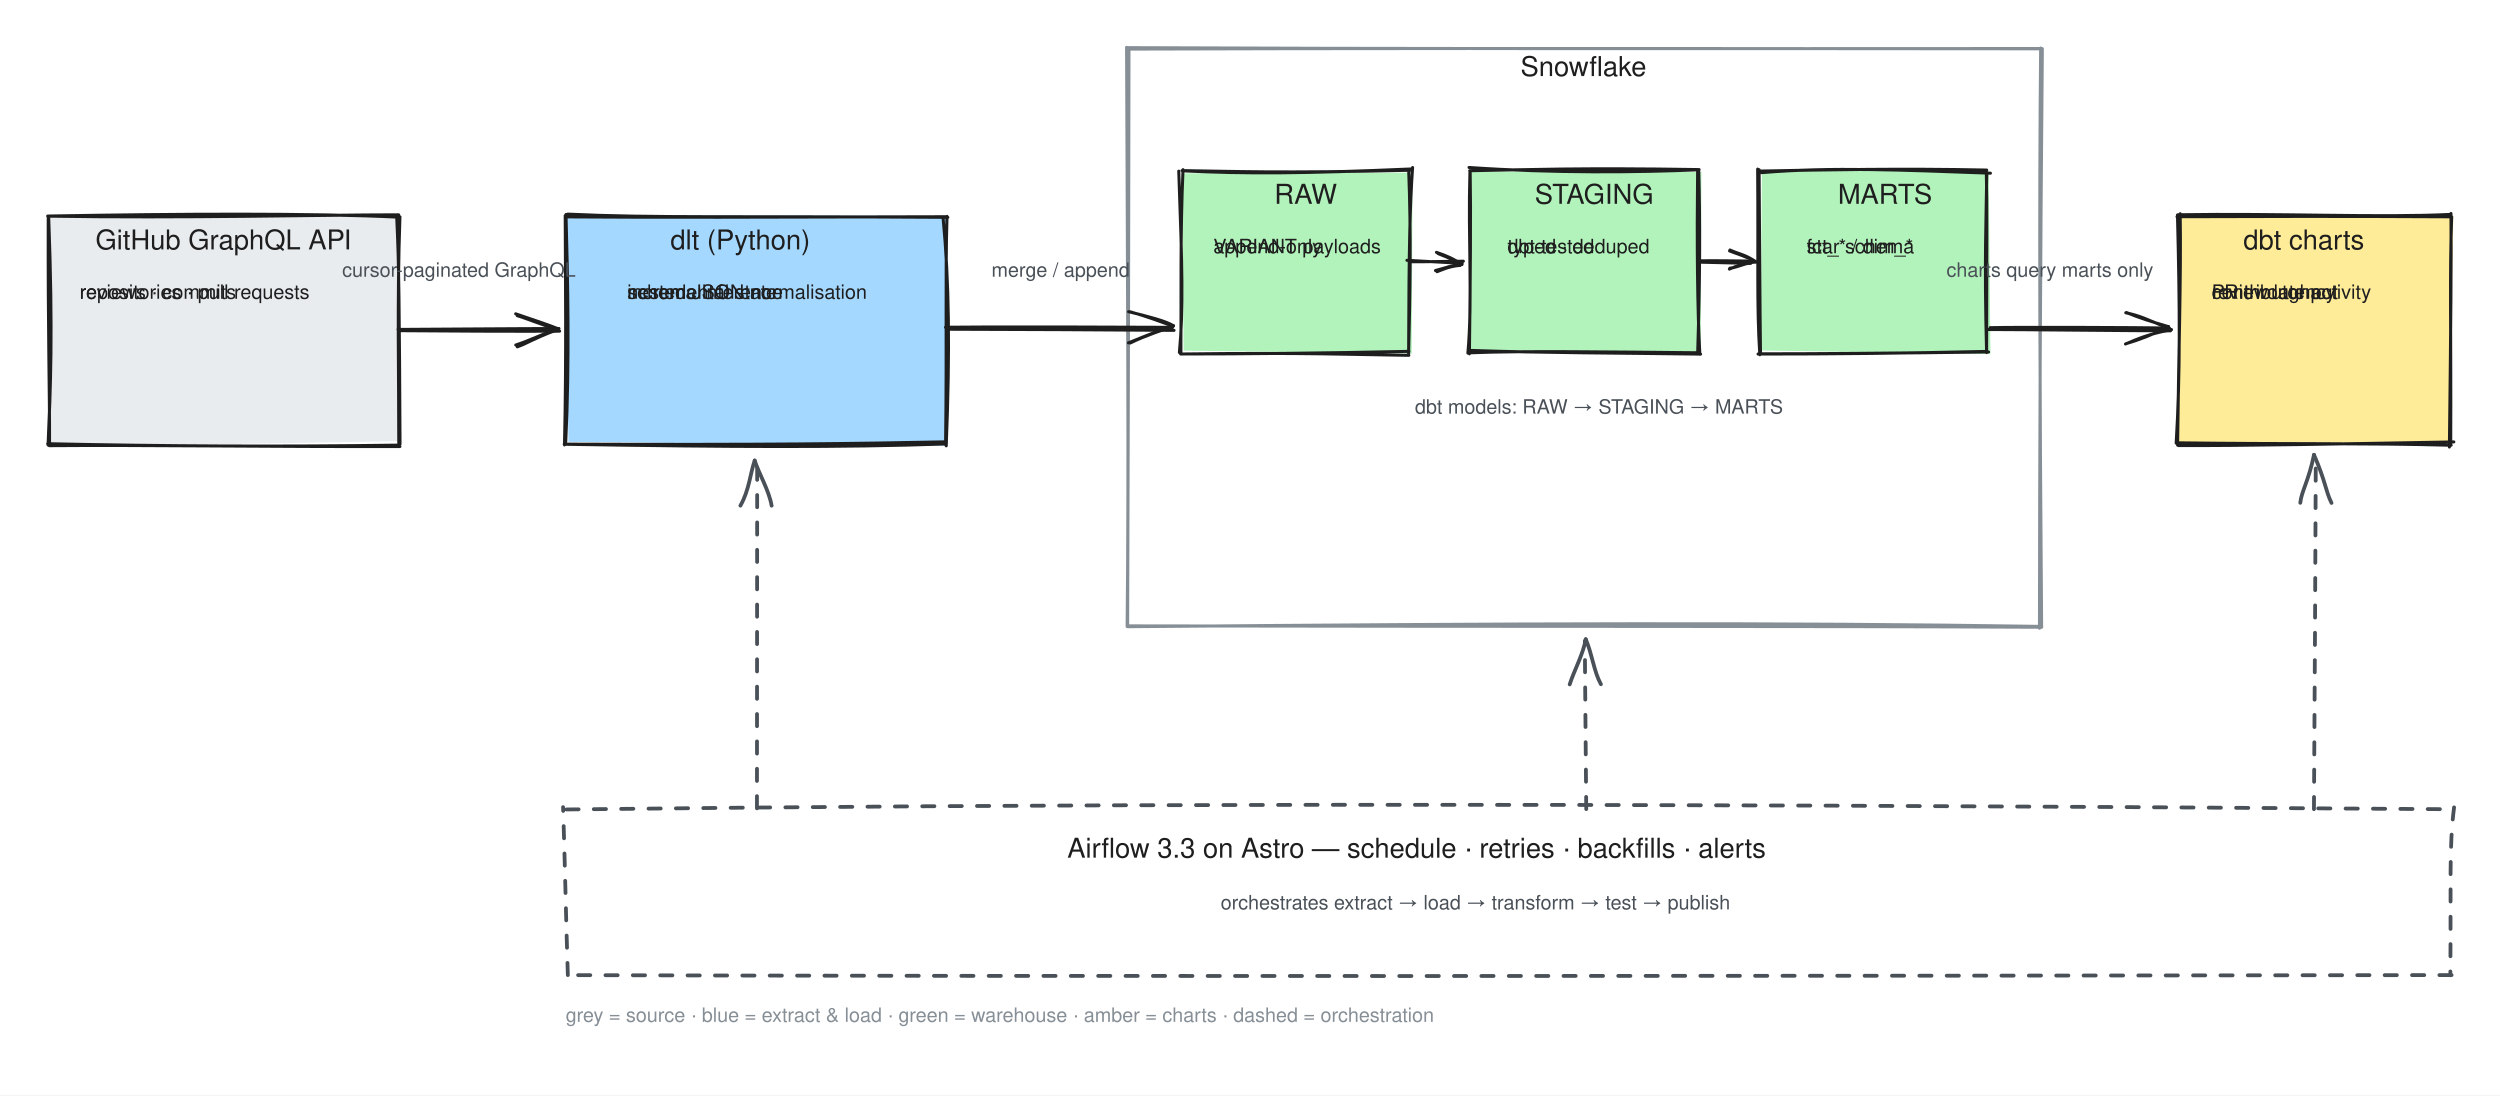
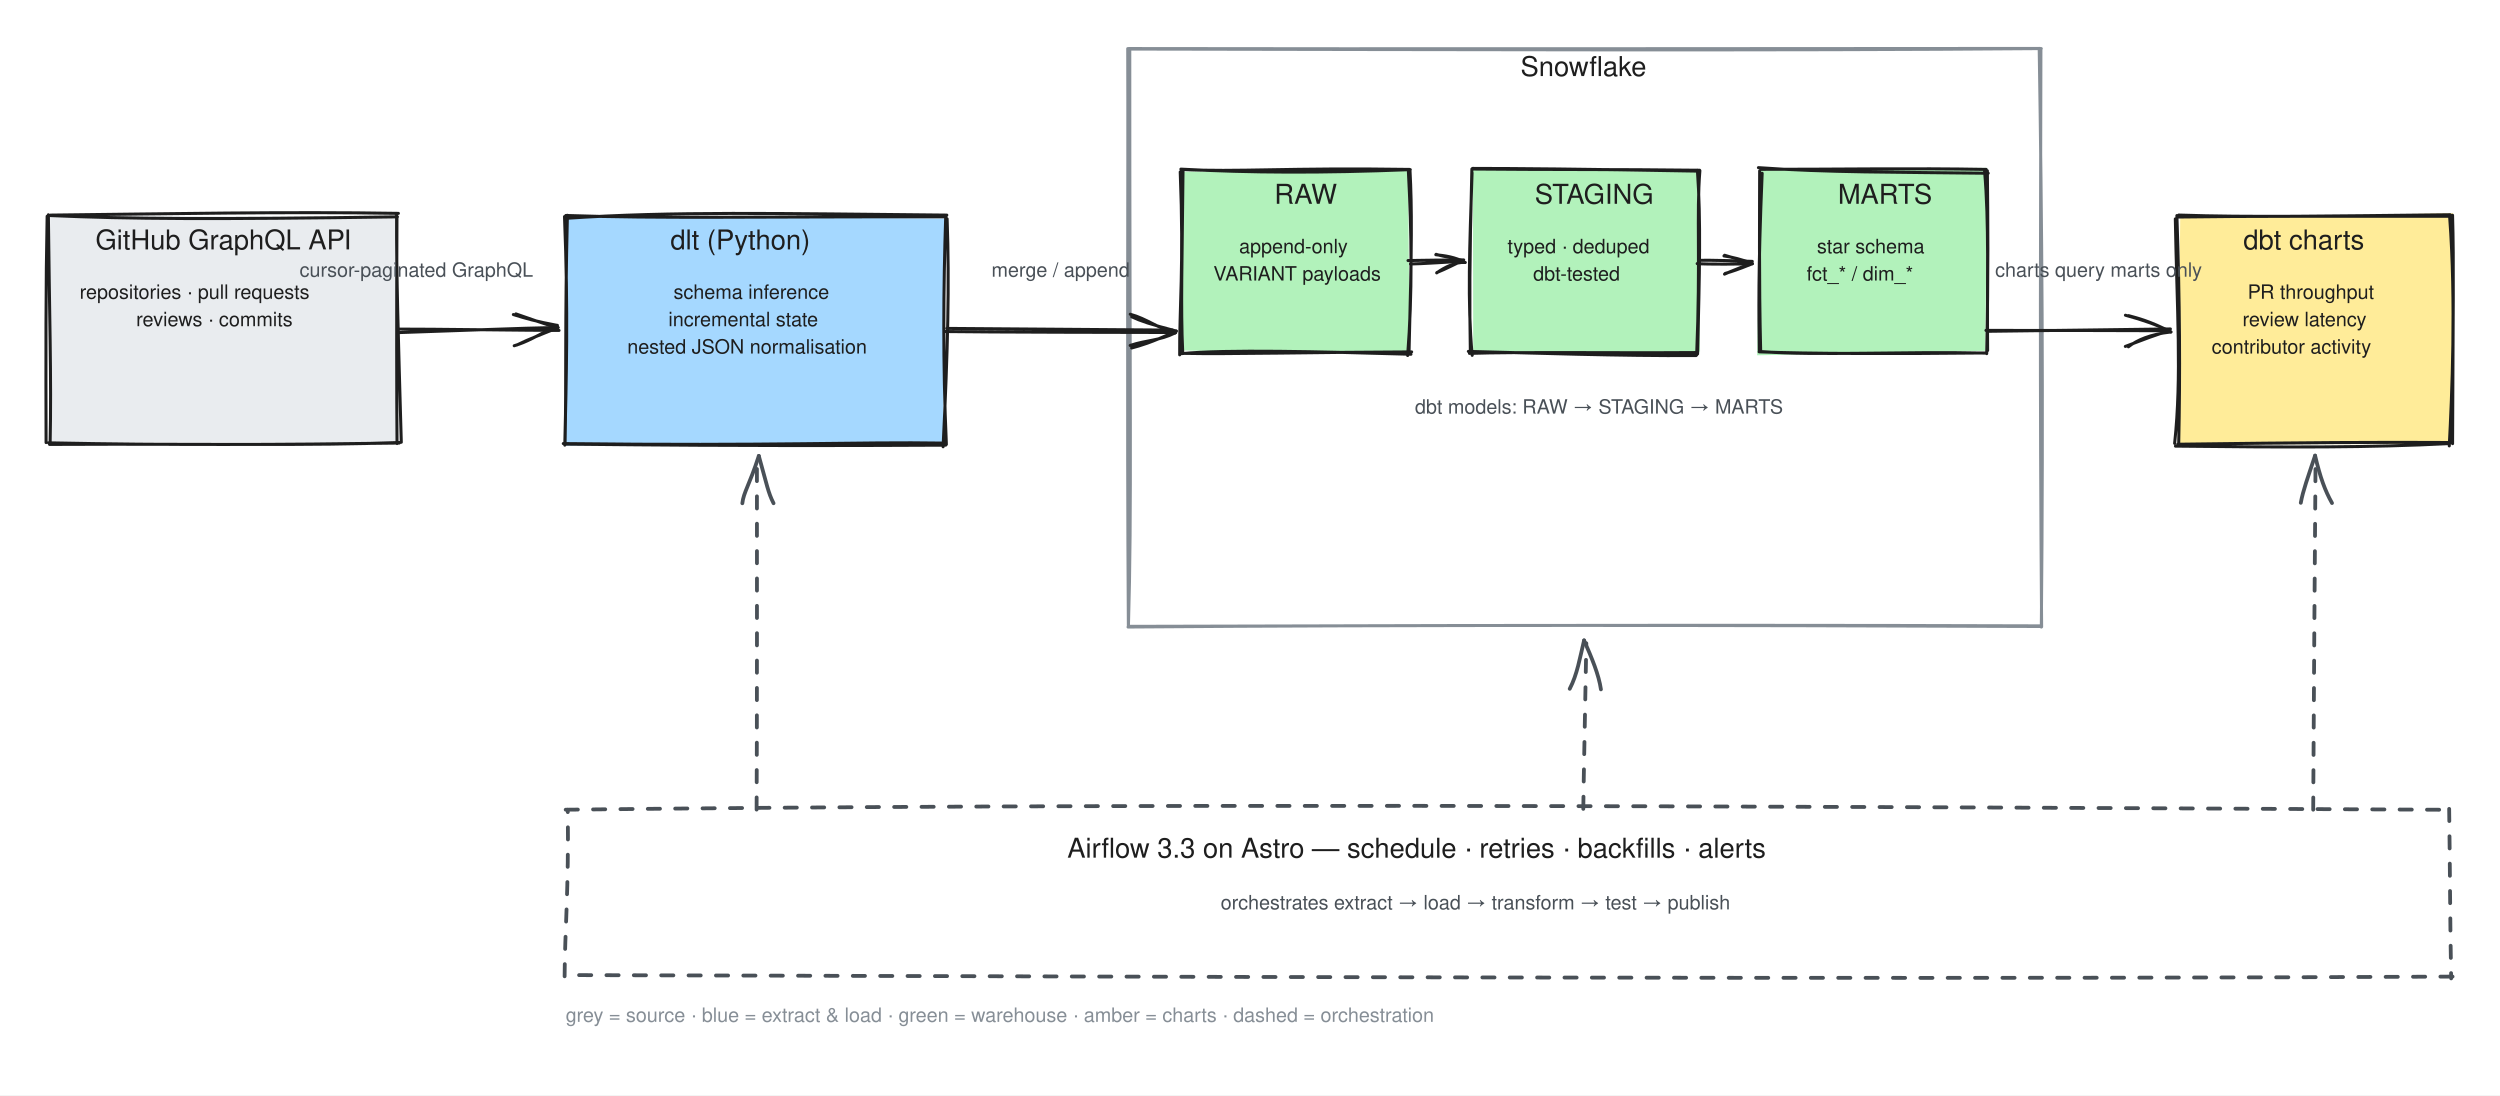
<svg xmlns="http://www.w3.org/2000/svg" version="1.1" viewBox="0 0 1644 720.25" width="1644" height="720.25">
  <defs>
    <style>
      @font-face {
        font-family: "Virgil";
        src: url("https://excalidraw.com/Virgil.woff2");
      }
      @font-face {
        font-family: "Cascadia";
        src: url("https://excalidraw.com/Cascadia.woff2");
      }
    </style>
  </defs>
  <rect x="0" y="0" width="1644" height="720.25" fill="#ffffff" />
  <g stroke-linecap="round" transform="translate(32 142) rotate(0 115 75)">
-     <path d="M-1.08 -0.76 L228.1 -1.66 L231.79 148.09 L0.32 151.99" stroke="none" stroke-width="0" fill="#e9ecef" />
-     <path d="M-0.13 0.14 C88.46 1.58, 177.54 -0.7, 230.16 -0.74 M-0.65 0.08 C86.84 -1.46, 173.09 -1.93, 230.76 0.83 M228.91 1.54 C230.36 30.83, 230.64 63.61, 231.05 150.05 M231 0.59 C229.01 55.42, 230.35 111.74, 230.23 149.21 M230.98 151.64 C147.91 151.88, 61.64 150.53, 0.37 151.07 M230.19 150.71 C154.1 151.78, 76.27 151.48, -0.66 149.78 M-0.39 150.65 C1.22 113.71, 2.88 77.09, 0.02 0.98 M0.58 150.49 C0.7 114.31, -0.5 78.74, -0.29 0.5" stroke="#1e1e1e" stroke-width="2" fill="none" />
+     <path d="M1.03 -0.34 L228.49 0.76 L228.71 149.23 L0.17 148.55" stroke="none" stroke-width="0" fill="#e9ecef" />
+     <path d="M1.3 -0.55 C79 -1.39, 156.99 -2.93, 229.98 -1.69 M0.54 -0.27 C53.39 2.06, 107.5 2.36, 229.34 0.6 M228.81 -1.47 C228.6 39.69, 229.96 79.58, 231.89 148.82 M229.04 0.82 C228.77 60.58, 228.81 120.72, 229.09 149.69 M231.12 148.97 C171.49 151.23, 111.71 149.73, 0.58 150.25 M230.52 149.35 C154.37 150.41, 79.05 150.82, -0.12 149.2 M-1.7 149.04 C-1.87 95.9, -1.91 43.41, -1 0.2 M0.95 150.18 C1.91 106.47, 0.44 63.05, -0.19 -0.77" stroke="#1e1e1e" stroke-width="2" fill="none" />
  </g>
  <g transform="translate(62.76 164) rotate(0 84.24 11.25)">
    <text x="0" y="NaN" font-family="Helvetica, Segoe UI Emoji" font-size="18px" fill="#1e1e1e" text-anchor="start" style="white-space: pre;" direction="ltr">GitHub GraphQL API</text>
  </g>
-   <g transform="translate(52.36 196.5) rotate(0 94.64 16.25)">
+   <g transform="translate(52.36 196.5) rotate(0 94.64 8.125)">
    <text x="0" y="NaN" font-family="Helvetica, Segoe UI Emoji" font-size="13px" fill="#1e1e1e" text-anchor="start" style="white-space: pre;" direction="ltr">repositories · pull requests</text>
+   </g>
+   <g transform="translate(89.54 214.5) rotate(0 57.46 8.125)">
    <text x="0" y="NaN" font-family="Helvetica, Segoe UI Emoji" font-size="13px" fill="#1e1e1e" text-anchor="start" style="white-space: pre;" direction="ltr">reviews · commits</text>
  </g>
  <g stroke-linecap="round" transform="translate(372 142) rotate(0 125 75)">
-     <path d="M-0.51 -0.7 L250.95 0.01 L251.28 151.05 L1.8 148.56" stroke="none" stroke-width="0" fill="#a5d8ff" />
-     <path d="M1.27 -1.2 C56.79 1.47, 112.83 0, 251.28 0.93 M0.48 0.62 C61.92 1.08, 125.1 0.85, 250.13 0.52 M248.2 1.56 C252.15 42.68, 252.75 88.28, 250.23 151.19 M250.75 0.28 C249.55 39.91, 250.72 80.26, 249.81 150.46 M249.36 148.56 C192.52 149.7, 132.52 150.62, -0.98 150.05 M250.1 149.94 C180.36 152.33, 110.55 151.97, 0.14 150.16 M0.05 148.36 C2.55 95.93, 1.39 42.6, 0.2 -0.96 M-0.79 150.59 C0.52 93.05, -0.24 34.86, -0.32 -0.19" stroke="#1e1e1e" stroke-width="2" fill="none" />
+     <path d="M0.97 -0.1 L249.81 1.74 L248.05 148.92 L0.14 151.13" stroke="none" stroke-width="0" fill="#a5d8ff" />
+     <path d="M-0.03 1.58 C70.59 -3.16, 138.48 -1.6, 250.62 -0.55 M0.1 -0.31 C62.05 1.81, 122.59 0.44, 250.13 0.56 M250.83 1.93 C252.34 45.4, 251.37 86.64, 248.18 151.8 M249.9 0.37 C248.38 47.27, 247.95 96.72, 250.33 150.26 M248.5 149.38 C192.17 148.45, 138.21 151.35, -1.59 149.69 M249.89 150.74 C191.18 150.96, 131.88 151.47, 0.48 150.07 M-0.4 148.54 C0.45 109.68, -0.58 68.22, 1.12 -0.43 M-0.59 150.73 C0.4 106.61, 1.75 63.68, -0.78 0.43" stroke="#1e1e1e" stroke-width="2" fill="none" />
  </g>
  <g transform="translate(440.84 164) rotate(0 56.16 11.25)">
    <text x="0" y="NaN" font-family="Helvetica, Segoe UI Emoji" font-size="18px" fill="#1e1e1e" text-anchor="start" style="white-space: pre;" direction="ltr">dlt (Python)</text>
  </g>
-   <g transform="translate(412.5 196.5) rotate(0 84.5 24.375)">
+   <g transform="translate(442.92 196.5) rotate(0 54.08 8.125)">
    <text x="0" y="NaN" font-family="Helvetica, Segoe UI Emoji" font-size="13px" fill="#1e1e1e" text-anchor="start" style="white-space: pre;" direction="ltr">schema inference</text>
+   </g>
+   <g transform="translate(439.54 214.5) rotate(0 57.46 8.125)">
    <text x="0" y="NaN" font-family="Helvetica, Segoe UI Emoji" font-size="13px" fill="#1e1e1e" text-anchor="start" style="white-space: pre;" direction="ltr">incremental state</text>
+   </g>
+   <g transform="translate(412.5 232.5) rotate(0 84.5 8.125)">
    <text x="0" y="NaN" font-family="Helvetica, Segoe UI Emoji" font-size="13px" fill="#1e1e1e" text-anchor="start" style="white-space: pre;" direction="ltr">nested JSON normalisation</text>
  </g>
  <g stroke-linecap="round" transform="translate(742 32) rotate(0 300 190)">
-     <path d="M-0.34 -0.67 C171.46 0.11, 342.66 0.05, 600.59 -0.09 M-0.31 0.29 C134.26 -0.16, 269.15 -0.23, 599.74 0.1 M601.04 0 C599.8 138.62, 599.18 279.81, 599.16 381.14 M599.93 -0.43 C598.85 110.8, 599.38 220.46, 600.57 380.53 M600.27 380.49 C439.34 379.65, 277.87 380.13, -0.35 379.57 M599.7 379.91 C428.17 377.29, 257.25 377.83, -0.39 380.12 M-0.8 380.02 C0.32 272.6, -0.57 163.31, -1.16 -0.86 M-0.47 379.74 C-0.01 234.12, 0.38 89.87, 0.41 0.21" stroke="#868e96" stroke-width="2" fill="none" />
+     <path d="M-0.43 0.26 C211 0.59, 423.49 1.46, 600.34 -0.05 M0.07 -0.08 C184.71 0.24, 369.35 -0.02, 599.63 -0.15 M598.98 -0.18 C600.77 113.55, 601.81 226.66, 600.38 380.36 M600.1 0.5 C599.95 107.55, 599.24 214.23, 600.57 380.21 M599.78 379.56 C474.09 379.19, 349.63 378.84, 0.73 379.89 M599.71 379.98 C393.17 379.13, 186.56 378.86, -0.2 380.33 M0.07 378.94 C2.31 304.3, 0.88 227.68, 0.94 0.56 M0.01 379.63 C-1 232.85, -0.07 85.49, -0.41 -0.04" stroke="#868e96" stroke-width="2" fill="none" />
  </g>
  <g transform="translate(999.88 50) rotate(0 42.12 11.25)">
    <text x="0" y="NaN" font-family="Helvetica, Segoe UI Emoji" font-size="18px" fill="#1e1e1e" text-anchor="start" style="white-space: pre;" direction="ltr">Snowflake</text>
  </g>
  <g stroke-linecap="round" transform="translate(777 112) rotate(0 75 60)">
-     <path d="M0.28 1.99 L151.88 1.54 L151.37 120.57 L1.36 118.59" stroke="none" stroke-width="0" fill="#b2f2bb" />
-     <path d="M1.98 0.4 C41.83 2.34, 80.09 2.2, 151.21 -0.9 M0.3 0.18 C31.95 0.59, 65.07 2.03, 150.42 -0.05 M151.92 -1.85 C150.21 23.08, 149.52 47.17, 149.31 120.45 M149.33 -0.8 C151.02 41.46, 150.25 83.94, 149.31 119.7 M149.45 121.66 C116.73 121.27, 80.56 119.72, -0.36 120.79 M149.52 119.05 C95.39 120.25, 39.29 120.79, -0.64 120.78 M-1.44 119.78 C1.21 91.8, 0.45 63.86, -1.85 0.54 M-0.43 120.82 C-0.17 81.32, -0.91 40.73, 0.95 -0.42" stroke="#1e1e1e" stroke-width="2" fill="none" />
+     <path d="M-0.98 0.89 L148.92 0.37 L150.02 121.47 L1.21 118.45" stroke="none" stroke-width="0" fill="#b2f2bb" />
+     <path d="M-0.36 -0.58 C36.27 1.3, 70.41 -1.86, 149.92 -0.59 M-0.45 -0.78 C45.85 1.69, 91.62 1.87, 150.4 -0.45 M149.14 0.39 C151.32 41.12, 151.83 81.31, 148.67 121.8 M150.19 -0.38 C151.55 25.35, 151.45 48.3, 149.56 120.47 M151.3 119.4 C90.4 119.57, 31.04 121.04, 0.5 120.36 M150.84 120.96 C89.96 119.2, 29.46 117.68, -0.04 120.55 M-1.24 121.35 C-1.49 90.64, 1.57 63.19, -0.88 1.06 M0.73 119.25 C-0.62 89.58, 0.39 61.35, 0.96 -0.43" stroke="#1e1e1e" stroke-width="2" fill="none" />
  </g>
  <g transform="translate(837.96 134) rotate(0 14.04 11.25)">
    <text x="0" y="NaN" font-family="Helvetica, Segoe UI Emoji" font-size="18px" fill="#1e1e1e" text-anchor="start" style="white-space: pre;" direction="ltr">RAW</text>
  </g>
-   <g transform="translate(797.92 166.5) rotate(0 54.08 16.25)">
+   <g transform="translate(814.82 166.5) rotate(0 37.18 8.125)">
    <text x="0" y="NaN" font-family="Helvetica, Segoe UI Emoji" font-size="13px" fill="#1e1e1e" text-anchor="start" style="white-space: pre;" direction="ltr">append-only</text>
+   </g>
+   <g transform="translate(797.92 184.5) rotate(0 54.08 8.125)">
    <text x="0" y="NaN" font-family="Helvetica, Segoe UI Emoji" font-size="13px" fill="#1e1e1e" text-anchor="start" style="white-space: pre;" direction="ltr">VARIANT payloads</text>
  </g>
  <g stroke-linecap="round" transform="translate(967 112) rotate(0 75 60)">
-     <path d="M-0.23 0.68 L151.88 1.05 L151.36 120.42 L-0.89 118.03" stroke="none" stroke-width="0" fill="#b2f2bb" />
-     <path d="M-0.96 -1.87 C54.49 1.97, 110.12 1.37, 150.19 -0.35 M-0.53 0.28 C36.63 -0.39, 72.24 -1.76, 150.33 -0.48 M150.12 0.65 C150.98 34.49, 150.95 70.53, 149.4 119.95 M149.35 -0.02 C148.8 46.89, 149.22 93.18, 150.82 120.99 M151.3 120.86 C97.85 120.11, 48.43 120.12, 0.36 118.44 M150.77 119.99 C91.91 119.43, 32.91 118.65, 0.71 119.97 M-1.71 120.22 C1.48 83.65, -1.74 45.65, -0.36 0.66 M-0.72 120.68 C-0.11 72.08, 0.29 25.81, -0.22 0.63" stroke="#1e1e1e" stroke-width="2" fill="none" />
+     <path d="M1.55 -0.7 L149.71 1.18 L150.96 119.23 L1.78 119.91" stroke="none" stroke-width="0" fill="#b2f2bb" />
+     <path d="M1.32 -1.25 C32.23 -1.2, 69.33 -0.93, 150.36 0.54 M0.9 -0.85 C48.07 -0.37, 95 -0.72, 150.7 -0.05 M150.84 0.22 C148.53 29, 151.29 58.48, 148.73 121.46 M149.21 -0.15 C151.58 33.4, 150.61 67.17, 149.33 120.74 M148.32 121.82 C97.66 122.12, 42.58 120.17, -1.42 119.08 M149.4 119.83 C89.31 120.25, 30.92 119.3, -0.69 120.39 M1.11 121.68 C-2.11 86.48, -0.58 50.99, 1.03 1.64 M-0.1 119.56 C-0.63 89.55, -0.67 58.58, 0.9 -0.64" stroke="#1e1e1e" stroke-width="2" fill="none" />
  </g>
  <g transform="translate(1009.24 134) rotate(0 32.76 11.25)">
    <text x="0" y="NaN" font-family="Helvetica, Segoe UI Emoji" font-size="18px" fill="#1e1e1e" text-anchor="start" style="white-space: pre;" direction="ltr">STAGING</text>
  </g>
-   <g transform="translate(991.3 166.5) rotate(0 50.7 16.25)">
+   <g transform="translate(991.3 166.5) rotate(0 50.7 8.125)">
    <text x="0" y="NaN" font-family="Helvetica, Segoe UI Emoji" font-size="13px" fill="#1e1e1e" text-anchor="start" style="white-space: pre;" direction="ltr">typed · deduped</text>
+   </g>
+   <g transform="translate(1008.2 184.5) rotate(0 33.8 8.125)">
    <text x="0" y="NaN" font-family="Helvetica, Segoe UI Emoji" font-size="13px" fill="#1e1e1e" text-anchor="start" style="white-space: pre;" direction="ltr">dbt-tested</text>
  </g>
  <g stroke-linecap="round" transform="translate(1157 112) rotate(0 75 60)">
-     <path d="M1.64 -0.15 L150.75 0.12 L151.94 120.86 L0.81 118.48" stroke="none" stroke-width="0" fill="#b2f2bb" />
-     <path d="M1.34 1.54 C47.58 -2.35, 94.69 -0.13, 151.92 1.89 M-0.7 0.52 C45.47 -0.38, 92.75 -1.33, 149.45 -0.17 M149.52 1.5 C149.19 29.94, 147.74 58.78, 149.39 119.87 M149.21 0.94 C149.78 25.09, 149.5 50.46, 149.4 119.21 M149.6 119.08 C97.59 120.3, 47.47 120.84, -0.9 120.82 M150.69 119.45 C91.31 120.26, 30.82 120.71, -0.64 120.66 M0.24 121.28 C-1.86 88.73, -0.66 58.37, -1.17 -0.79 M0.7 119.97 C0.26 86.58, 0.2 51.53, -0.22 -0.39" stroke="#1e1e1e" stroke-width="2" fill="none" />
+     <path d="M0.56 -1.04 L149.78 -1.62 L148.52 118.69 L-1.53 121.65" stroke="none" stroke-width="0" fill="#b2f2bb" />
+     <path d="M-0.66 -1.76 C43.61 1.49, 90.61 1.17, 150.44 1.93 M0.95 -0.65 C50.79 -0.62, 100.78 -1.51, 149.1 -0.59 M148.03 0.07 C151.15 35.94, 149.6 71.31, 150.06 118.5 M149.89 0.3 C150.19 32.25, 150.61 65.36, 149.45 120.57 M149.36 120.2 C94.44 118.95, 36.86 122.05, 1.8 119.22 M149.22 120.1 C89.66 120.76, 31.39 120.63, -0.21 119.37 M-0.08 119 C-0.35 93.99, -0.95 67.18, 1.8 1.95 M0.82 119.28 C-0.36 71.56, 0.14 24.7, 0.15 0.39" stroke="#1e1e1e" stroke-width="2" fill="none" />
  </g>
  <g transform="translate(1208.6 134) rotate(0 23.4 11.25)">
    <text x="0" y="NaN" font-family="Helvetica, Segoe UI Emoji" font-size="18px" fill="#1e1e1e" text-anchor="start" style="white-space: pre;" direction="ltr">MARTS</text>
  </g>
-   <g transform="translate(1188.06 166.5) rotate(0 43.94 16.25)">
+   <g transform="translate(1194.82 166.5) rotate(0 37.18 8.125)">
    <text x="0" y="NaN" font-family="Helvetica, Segoe UI Emoji" font-size="13px" fill="#1e1e1e" text-anchor="start" style="white-space: pre;" direction="ltr">star schema</text>
+   </g>
+   <g transform="translate(1188.06 184.5) rotate(0 43.94 8.125)">
    <text x="0" y="NaN" font-family="Helvetica, Segoe UI Emoji" font-size="13px" fill="#1e1e1e" text-anchor="start" style="white-space: pre;" direction="ltr">fct_* / dim_*</text>
  </g>
  <g transform="translate(930.46 272) rotate(0 111.54 8.125)">
    <text x="0" y="NaN" font-family="Helvetica, Segoe UI Emoji" font-size="13px" fill="#495057" text-anchor="start" style="white-space: pre;" direction="ltr">dbt models: RAW → STAGING → MARTS</text>
  </g>
  <g stroke-linecap="round" transform="translate(1432 142) rotate(0 90 75)">
-     <path d="M1.39 -1.03 L181.32 -0.09 L178.39 148.42 L0.15 150.79" stroke="none" stroke-width="0" fill="#ffec99" />
-     <path d="M0.27 -0.77 C67.06 -1.86, 133.41 1.26, 179.6 -1.01 M-0.39 0.52 C47.61 0.46, 96.55 0.07, 179.43 0.57 M179.76 -1.63 C180.01 30.87, 179.77 63.05, 178.72 151.99 M180.22 0.57 C178.79 38.94, 179.9 75.04, 179.59 150.49 M181.64 148.6 C110.86 149.87, 42.06 151.18, 0.52 151 M179.87 150.8 C125.55 149.3, 71.58 150.14, 0.6 149.2 M-0.02 150.75 C0.56 94.27, 2.39 39.45, 1.69 -1.44 M-0.95 149.43 C1.81 104.1, 1.4 59.05, -0.1 -0.66" stroke="#1e1e1e" stroke-width="2" fill="none" />
+     <path d="M1.71 1.45 L181.16 -1.8 L179.81 150 L0.13 150.25" stroke="none" stroke-width="0" fill="#ffec99" />
+     <path d="M0.7 0.72 C46.74 0.04, 95.51 0.3, 178.98 0.22 M0.72 -0.58 C47.92 0.99, 97.26 0.07, 179.28 -0.79 M178.93 1.06 C183.12 56.95, 180.38 117.84, 178.64 151.23 M180.8 -0.44 C181.75 31.13, 181.1 63.23, 180.81 149.75 M178.23 149.72 C127.13 152.36, 74.03 152.27, -1.43 151.37 M180.33 149 C131.39 148.7, 84.12 149.02, 0.1 150.13 M-1.96 149.56 C2.77 105.28, -0.48 61.38, -1.51 1.95 M0.72 149.53 C1.71 103.66, 1.45 56.84, -0.48 -0.25" stroke="#1e1e1e" stroke-width="2" fill="none" />
  </g>
  <g transform="translate(1475.2 164) rotate(0 46.8 11.25)">
    <text x="0" y="NaN" font-family="Helvetica, Segoe UI Emoji" font-size="18px" fill="#1e1e1e" text-anchor="start" style="white-space: pre;" direction="ltr">dbt charts</text>
  </g>
-   <g transform="translate(1454.4 196.5) rotate(0 67.6 24.375)">
+   <g transform="translate(1478.06 196.5) rotate(0 43.94 8.125)">
    <text x="0" y="NaN" font-family="Helvetica, Segoe UI Emoji" font-size="13px" fill="#1e1e1e" text-anchor="start" style="white-space: pre;" direction="ltr">PR throughput</text>
+   </g>
+   <g transform="translate(1474.68 214.5) rotate(0 47.32 8.125)">
    <text x="0" y="NaN" font-family="Helvetica, Segoe UI Emoji" font-size="13px" fill="#1e1e1e" text-anchor="start" style="white-space: pre;" direction="ltr">review latency</text>
+   </g>
+   <g transform="translate(1454.4 232.5) rotate(0 67.6 8.125)">
    <text x="0" y="NaN" font-family="Helvetica, Segoe UI Emoji" font-size="13px" fill="#1e1e1e" text-anchor="start" style="white-space: pre;" direction="ltr">contributor activity</text>
  </g>
  <g stroke-linecap="round">
    <g transform="translate(262 217) rotate(0 52.5 0)">
-       <path d="M0.82 0.45 C18.65 0.68, 88.46 0.99, 106 0.78 M-0.2 -0.37 C17.64 -0.42, 87.9 -1.01, 105.58 -0.94" stroke="#1e1e1e" stroke-width="2" fill="none" />
+       <path d="M0.69 -0.58 C18.4 -0.67, 88.08 0.29, 105.62 0.29 M-0.41 1.74 C17.26 1.19, 87.33 -1.46, 105 -1.68" stroke="#1e1e1e" stroke-width="2" fill="none" />
    </g>
    <g transform="translate(262 217) rotate(0 52.5 0)">
-       <path d="M78.16 11.08 C84.97 8.73, 88.49 5.73, 104.37 -0.12 M77.17 9.88 C87.48 6.52, 95.79 2.04, 105.26 -0.73" stroke="#1e1e1e" stroke-width="2" fill="none" />
+       <path d="M76.13 10.37 C84.38 7.97, 89.82 4.59, 104.42 -3.03 M77.79 9.92 C85.88 5.89, 94.95 2.62, 104.78 -1.5" stroke="#1e1e1e" stroke-width="2" fill="none" />
    </g>
    <g transform="translate(262 217) rotate(0 52.5 0)">
-       <path d="M78.1 -9.44 C84.81 -7.28, 88.35 -5.75, 104.37 -0.12 M77.1 -10.64 C87.59 -6.97, 95.91 -4.41, 105.26 -0.73" stroke="#1e1e1e" stroke-width="2" fill="none" />
-     </g>
-   </g>
-   <g transform="translate(225 182) rotate(0 81.12 8.125)">
+       <path d="M75.58 -10.15 C84.11 -7.49, 89.69 -5.81, 104.42 -3.03 M77.25 -10.59 C85.52 -7.81, 94.76 -4.26, 104.78 -1.5" stroke="#1e1e1e" stroke-width="2" fill="none" />
+     </g>
+   </g>
+   <g transform="translate(197 182) rotate(0 81.12 8.125)">
    <text x="0" y="NaN" font-family="Helvetica, Segoe UI Emoji" font-size="13px" fill="#495057" text-anchor="start" style="white-space: pre;" direction="ltr">cursor-paginated GraphQL</text>
  </g>
  <g stroke-linecap="round">
    <g transform="translate(622 217) rotate(0 75 0)">
-       <path d="M0.82 -0.5 C25.64 -0.51, 125.26 -0.01, 150.05 0.25 M-0.21 -1.8 C24.37 -2.22, 124.33 -1.91, 149.12 -1.74" stroke="#1e1e1e" stroke-width="2" fill="none" />
+       <path d="M0.62 -1.04 C25.42 -0.91, 124.28 -0.08, 148.98 0.08 M-0.52 1.02 C24.64 1.43, 125.89 1.63, 151.15 1.66" stroke="#1e1e1e" stroke-width="2" fill="none" />
    </g>
    <g transform="translate(622 217) rotate(0 75 0)">
-       <path d="M120.06 8.47 C132.29 3.46, 144.61 -1.43, 149.7 -2.77 M121.22 8.59 C131.39 3.51, 143.06 0.01, 149.13 -2.48" stroke="#1e1e1e" stroke-width="2" fill="none" />
+       <path d="M121.2 10.16 C131.96 6.55, 140.54 7.07, 150.74 1.94 M122.18 11.84 C127.72 10.35, 134.48 8.55, 151.51 0.71" stroke="#1e1e1e" stroke-width="2" fill="none" />
    </g>
    <g transform="translate(622 217) rotate(0 75 0)">
-       <path d="M120.15 -12.05 C132.4 -9.06, 144.68 -5.94, 149.7 -2.77 M121.31 -11.93 C131.36 -9.21, 142.99 -4.91, 149.13 -2.48" stroke="#1e1e1e" stroke-width="2" fill="none" />
+       <path d="M121.24 -10.36 C131.86 -7.56, 140.44 -0.63, 150.74 1.94 M122.22 -8.68 C127.71 -6.05, 134.46 -3.72, 151.51 0.71" stroke="#1e1e1e" stroke-width="2" fill="none" />
    </g>
  </g>
  <g transform="translate(652 182) rotate(0 47.32 8.125)">
    <text x="0" y="NaN" font-family="Helvetica, Segoe UI Emoji" font-size="13px" fill="#495057" text-anchor="start" style="white-space: pre;" direction="ltr">merge / append</text>
  </g>
  <g stroke-linecap="round">
    <g transform="translate(927 172) rotate(0 17.5 0)">
-       <path d="M-0.22 0.14 C5.81 0.28, 29.39 -0.23, 35.31 -0.24 M-1.8 -0.83 C4.19 -0.42, 28.45 0.79, 34.52 1.17" stroke="#1e1e1e" stroke-width="2" fill="none" />
+       <path d="M-1.09 -0.67 C4.7 -0.76, 29.61 -1.15, 35.54 -1.07 M0.54 1.59 C6.14 1.65, 29.39 0.01, 34.88 -0.1" stroke="#1e1e1e" stroke-width="2" fill="none" />
    </g>
    <g transform="translate(927 172) rotate(0 17.5 0)">
-       <path d="M17.98 6.68 C21.22 5.5, 25.43 3.23, 33 2.51 M16.95 5.9 C23.95 4.14, 28.6 2.01, 34.28 1.99" stroke="#1e1e1e" stroke-width="2" fill="none" />
+       <path d="M17.76 7.46 C23.13 3.61, 30.29 0.15, 36.44 0.61 M17.93 7.19 C23.77 4.93, 30.23 1.38, 34.75 -0.52" stroke="#1e1e1e" stroke-width="2" fill="none" />
    </g>
    <g transform="translate(927 172) rotate(0 17.5 0)">
-       <path d="M18.64 -5.27 C21.63 -3.77, 25.69 -3.35, 33 2.51 M17.61 -6.06 C24.28 -3.82, 28.71 -1.96, 34.28 1.99" stroke="#1e1e1e" stroke-width="2" fill="none" />
+       <path d="M17.19 -4.5 C22.72 -3.95, 30.09 -3.02, 36.44 0.61 M17.36 -4.76 C23.37 -2.92, 30.03 -2.35, 34.75 -0.52" stroke="#1e1e1e" stroke-width="2" fill="none" />
    </g>
  </g>
  <g stroke-linecap="round">
    <g transform="translate(1117 172) rotate(0 17.5 0)">
-       <path d="M-0.79 0.37 C4.97 0.47, 28.26 1.05, 34.2 1.19 M0.99 -0.48 C7.17 -0.74, 30.99 -0.3, 36.49 -0.31" stroke="#1e1e1e" stroke-width="2" fill="none" />
+       <path d="M0.34 -0.83 C6.27 -1.03, 29.56 -0.39, 35.3 -0.12 M-0.94 1.35 C4.88 1.86, 28.7 1.77, 34.51 1.36" stroke="#1e1e1e" stroke-width="2" fill="none" />
    </g>
    <g transform="translate(1117 172) rotate(0 17.5 0)">
-       <path d="M20.53 4.36 C26.11 3.83, 30.49 0.79, 37.82 0.27 M20.24 4.97 C24.93 2.83, 31.48 0.68, 36.41 -0.4" stroke="#1e1e1e" stroke-width="2" fill="none" />
+       <path d="M17.04 8.28 C22.51 5.68, 28.32 4.04, 34.29 0.87 M17.45 7.82 C22.13 6.49, 26.04 5.18, 35.36 1.41" stroke="#1e1e1e" stroke-width="2" fill="none" />
    </g>
    <g transform="translate(1117 172) rotate(0 17.5 0)">
-       <path d="M20.64 -7.61 C26.25 -4.94, 30.6 -4.78, 37.82 0.27 M20.35 -7 C25.05 -5.1, 31.56 -3.22, 36.41 -0.4" stroke="#1e1e1e" stroke-width="2" fill="none" />
+       <path d="M16.68 -3.69 C22.36 -2.98, 28.27 -1.31, 34.29 0.87 M17.09 -4.15 C21.76 -2.85, 25.75 -1.55, 35.36 1.41" stroke="#1e1e1e" stroke-width="2" fill="none" />
    </g>
  </g>
  <g stroke-linecap="round">
    <g transform="translate(1307 217) rotate(0 60 0)">
-       <path d="M-0.31 -0.32 C19.84 -0.34, 100.32 0.58, 120.31 0.55 M1.74 -1.53 C21.8 -1.97, 100.03 -1.64, 119.53 -1.29" stroke="#1e1e1e" stroke-width="2" fill="none" />
+       <path d="M0.27 0.86 C20.34 0.68, 100.39 -0.48, 120.25 -0.69 M-1.04 0.27 C18.9 0.19, 99.53 0.41, 119.43 0.49" stroke="#1e1e1e" stroke-width="2" fill="none" />
    </g>
    <g transform="translate(1307 217) rotate(0 60 0)">
-       <path d="M90.71 9.22 C99.26 5.66, 104.7 3.05, 120.85 -0.24 M91.09 9.01 C99.54 6.55, 108.05 3.31, 119.02 -2.19" stroke="#1e1e1e" stroke-width="2" fill="none" />
+       <path d="M92.64 11.07 C98.19 6.65, 106.89 2.82, 120.58 1.3 M90.62 10.81 C102.19 6.57, 111.87 2.47, 119.34 0.83" stroke="#1e1e1e" stroke-width="2" fill="none" />
    </g>
    <g transform="translate(1307 217) rotate(0 60 0)">
-       <path d="M90.91 -11.3 C99.52 -9.67, 104.91 -7.08, 120.85 -0.24 M91.29 -11.51 C99.55 -8.05, 108.01 -5.36, 119.02 -2.19" stroke="#1e1e1e" stroke-width="2" fill="none" />
-     </g>
-   </g>
-   <g transform="translate(1280 182) rotate(0 77.74 8.125)">
+       <path d="M92.7 -9.45 C98.31 -7.93, 106.99 -5.82, 120.58 1.3 M90.68 -9.71 C102.43 -6.52, 112.09 -3.18, 119.34 0.83" stroke="#1e1e1e" stroke-width="2" fill="none" />
+     </g>
+   </g>
+   <g transform="translate(1312 182) rotate(0 77.74 8.125)">
    <text x="0" y="NaN" font-family="Helvetica, Segoe UI Emoji" font-size="13px" fill="#495057" text-anchor="start" style="white-space: pre;" direction="ltr">charts query marts only</text>
  </g>
  <g stroke-linecap="round" transform="translate(372 532) rotate(0 620 55)">
-     <path d="M0.48 0.3 C312.12 -3.17, 624.65 -4.35, 1240.08 0.15 M1241.8 -1.07 C1238.43 25.28, 1239.88 47.54, 1239.34 109.33 M1240.16 109.21 C777.71 109.87, 315.51 110.2, 0.03 109.23 M1.41 109.22 C0.09 69.78, -0.54 32.39, -1.72 -1.23" stroke="#495057" stroke-width="2.5" fill="none" stroke-dasharray="8 10" />
+     <path d="M0 0.46 C360.38 -3.56, 722.19 -2.28, 1240.79 0.53 M1238.57 -0.07 C1239.15 37.76, 1239.13 73.31, 1239.88 111.39 M1240.8 110.2 C952.23 111.68, 664.01 111.19, -0.29 109.21 M-0.71 110.01 C-0.58 80.39, 2.06 53.45, 1.37 0.36" stroke="#495057" stroke-width="2.5" fill="none" stroke-dasharray="8 10" />
  </g>
  <g transform="translate(701.84 564) rotate(0 290.16 11.25)">
    <text x="0" y="NaN" font-family="Helvetica, Segoe UI Emoji" font-size="18px" fill="#1e1e1e" text-anchor="start" style="white-space: pre;" direction="ltr">Airflow 3.3 on Astro — schedule · retries · backfills · alerts</text>
  </g>
  <g transform="translate(802.72 598) rotate(0 189.28 8.125)">
    <text x="0" y="NaN" font-family="Helvetica, Segoe UI Emoji" font-size="13px" fill="#495057" text-anchor="start" style="white-space: pre;" direction="ltr">orchestrates extract → load → transform → test → publish</text>
  </g>
  <g stroke-linecap="round">
    <g transform="translate(497 532) rotate(0 0 -115)">
-       <path d="M0.77 -0.45 C0.8 -38.66, 0.89 -190.8, 0.93 -229.23" stroke="#495057" stroke-width="2.5" fill="none" stroke-dasharray="8 10" />
+       <path d="M0.54 0.39 C0.83 -37.97, 0.82 -192.17, 0.75 -230.5" stroke="#495057" stroke-width="2.5" fill="none" stroke-dasharray="8 10" />
    </g>
    <g transform="translate(497 532) rotate(0 0 -115)">
-       <path d="M10.42 -199.47 C8.72 -209.51, 1.93 -220.78, -0.71 -229.16" stroke="#495057" stroke-width="2.5" fill="none" />
+       <path d="M11.68 -201.07 C8.08 -208.16, 7.46 -212.75, 1.99 -232.18" stroke="#495057" stroke-width="2.5" fill="none" />
    </g>
    <g transform="translate(497 532) rotate(0 0 -115)">
-       <path d="M-10.1 -199.49 C-4.31 -209.65, -3.6 -220.92, -0.71 -229.16" stroke="#495057" stroke-width="2.5" fill="none" />
+       <path d="M-8.84 -201.05 C-8.04 -208.24, -4.26 -212.84, 1.99 -232.18" stroke="#495057" stroke-width="2.5" fill="none" />
    </g>
  </g>
  <g stroke-linecap="round">
    <g transform="translate(1042 532) rotate(0 0 -55)">
-       <path d="M1.11 0.06 C1.03 -18.3, 0.2 -92.37, 0.21 -110.54" stroke="#495057" stroke-width="2.5" fill="none" stroke-dasharray="8 10" />
+       <path d="M-0.83 -0.08 C-0.65 -18.41, 0.91 -90.67, 1.16 -108.97" stroke="#495057" stroke-width="2.5" fill="none" stroke-dasharray="8 10" />
    </g>
    <g transform="translate(1042 532) rotate(0 0 -55)">
-       <path d="M10.75 -82.06 C6.13 -90.39, 5.05 -101.68, 0.8 -111.65" stroke="#495057" stroke-width="2.5" fill="none" />
+       <path d="M10.77 -78.67 C9.39 -88.3, 4.79 -99.26, -0.31 -110.88" stroke="#495057" stroke-width="2.5" fill="none" />
    </g>
    <g transform="translate(1042 532) rotate(0 0 -55)">
-       <path d="M-9.77 -81.94 C-7.1 -90.5, -0.88 -101.83, 0.8 -111.65" stroke="#495057" stroke-width="2.5" fill="none" />
+       <path d="M-9.75 -79.04 C-4.82 -88.41, -3.11 -99.26, -0.31 -110.88" stroke="#495057" stroke-width="2.5" fill="none" />
    </g>
  </g>
  <g stroke-linecap="round">
    <g transform="translate(1522 532) rotate(0 0 -115)">
-       <path d="M-0.35 0.11 C-0.06 -38.25, 0.79 -192.66, 0.86 -230.94" stroke="#495057" stroke-width="2.5" fill="none" stroke-dasharray="8 10" />
+       <path d="M-0.84 0.45 C-0.72 -37.85, 0.44 -192.14, 0.72 -230.67" stroke="#495057" stroke-width="2.5" fill="none" stroke-dasharray="8 10" />
    </g>
    <g transform="translate(1522 532) rotate(0 0 -115)">
-       <path d="M11.19 -201.27 C7.32 -209.05, 7.27 -215.55, -0.31 -232.92" stroke="#495057" stroke-width="2.5" fill="none" />
+       <path d="M11.52 -201.2 C6.87 -209.51, 3.82 -217.87, 0.4 -232.38" stroke="#495057" stroke-width="2.5" fill="none" />
    </g>
    <g transform="translate(1522 532) rotate(0 0 -115)">
-       <path d="M-9.33 -201.36 C-8.53 -209.05, -3.9 -215.53, -0.31 -232.92" stroke="#495057" stroke-width="2.5" fill="none" />
+       <path d="M-9 -201.35 C-7.52 -209.48, -4.43 -217.79, 0.4 -232.38" stroke="#495057" stroke-width="2.5" fill="none" />
    </g>
  </g>
  <g transform="translate(372 672) rotate(0 334.62 8.125)">
    <text x="0" y="NaN" font-family="Helvetica, Segoe UI Emoji" font-size="13px" fill="#868e96" text-anchor="start" style="white-space: pre;" direction="ltr">grey = source · blue = extract &amp; load · green = warehouse · amber = charts · dashed = orchestration</text>
  </g>
</svg>
